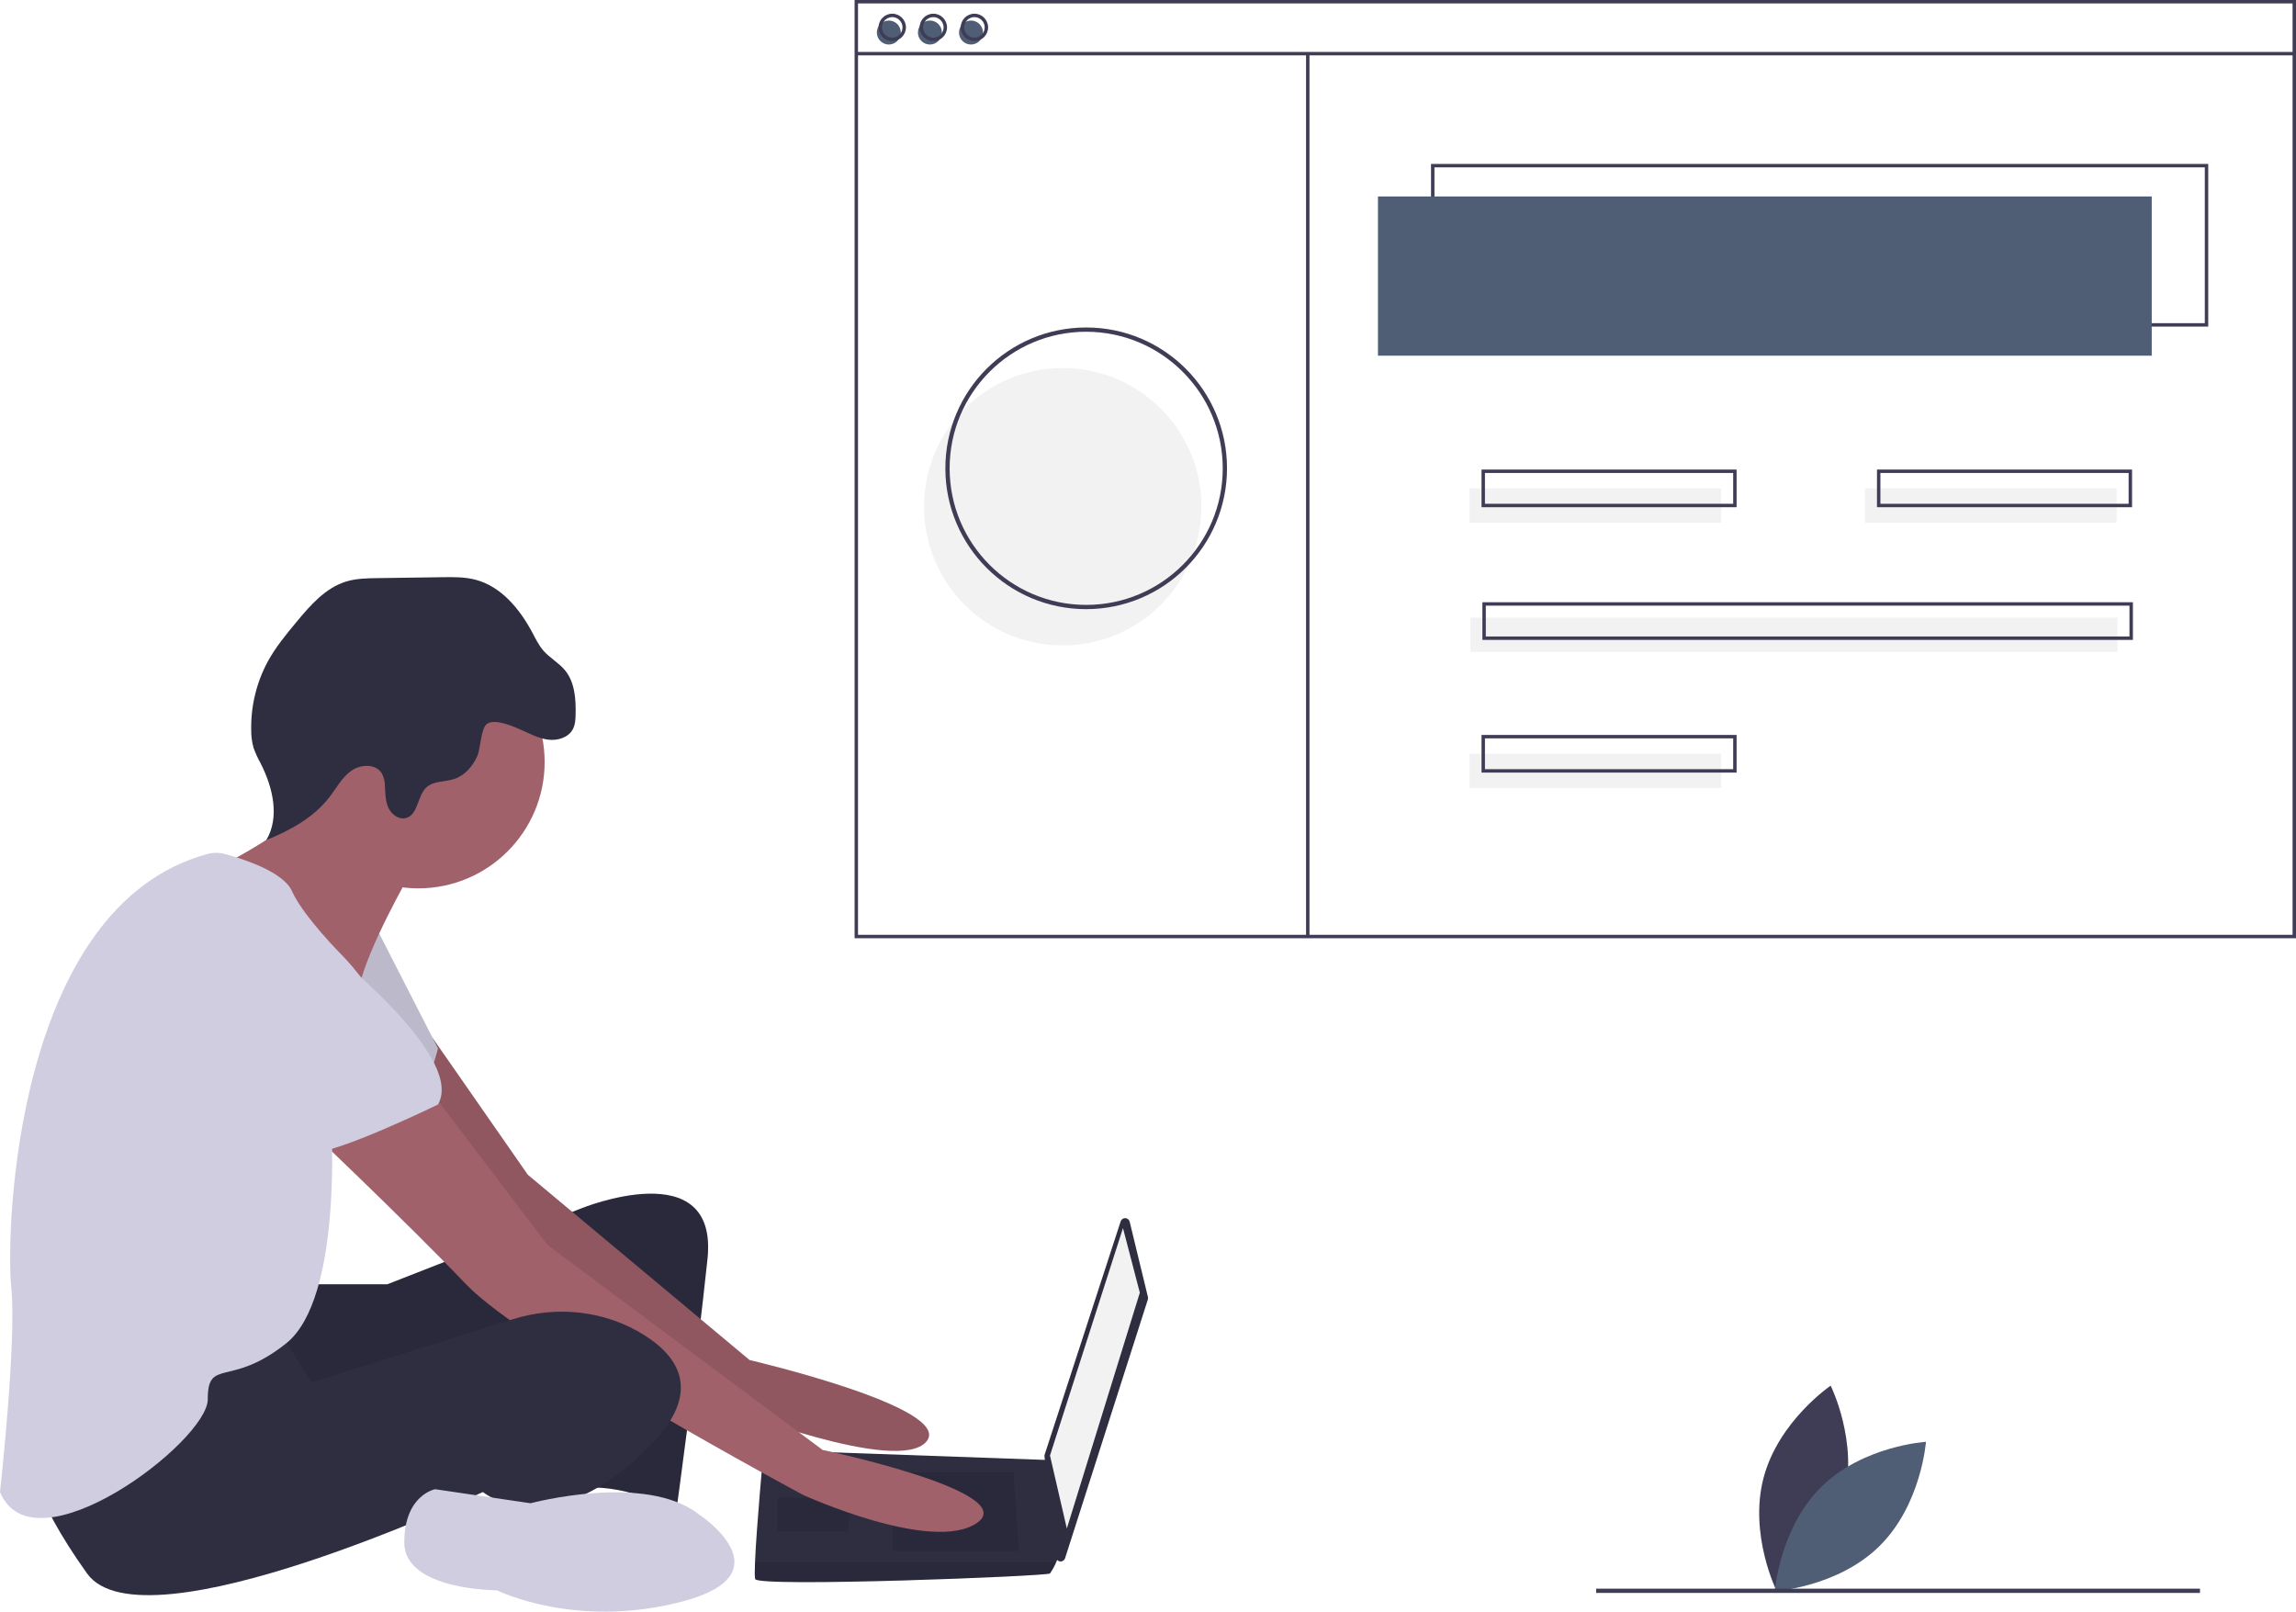
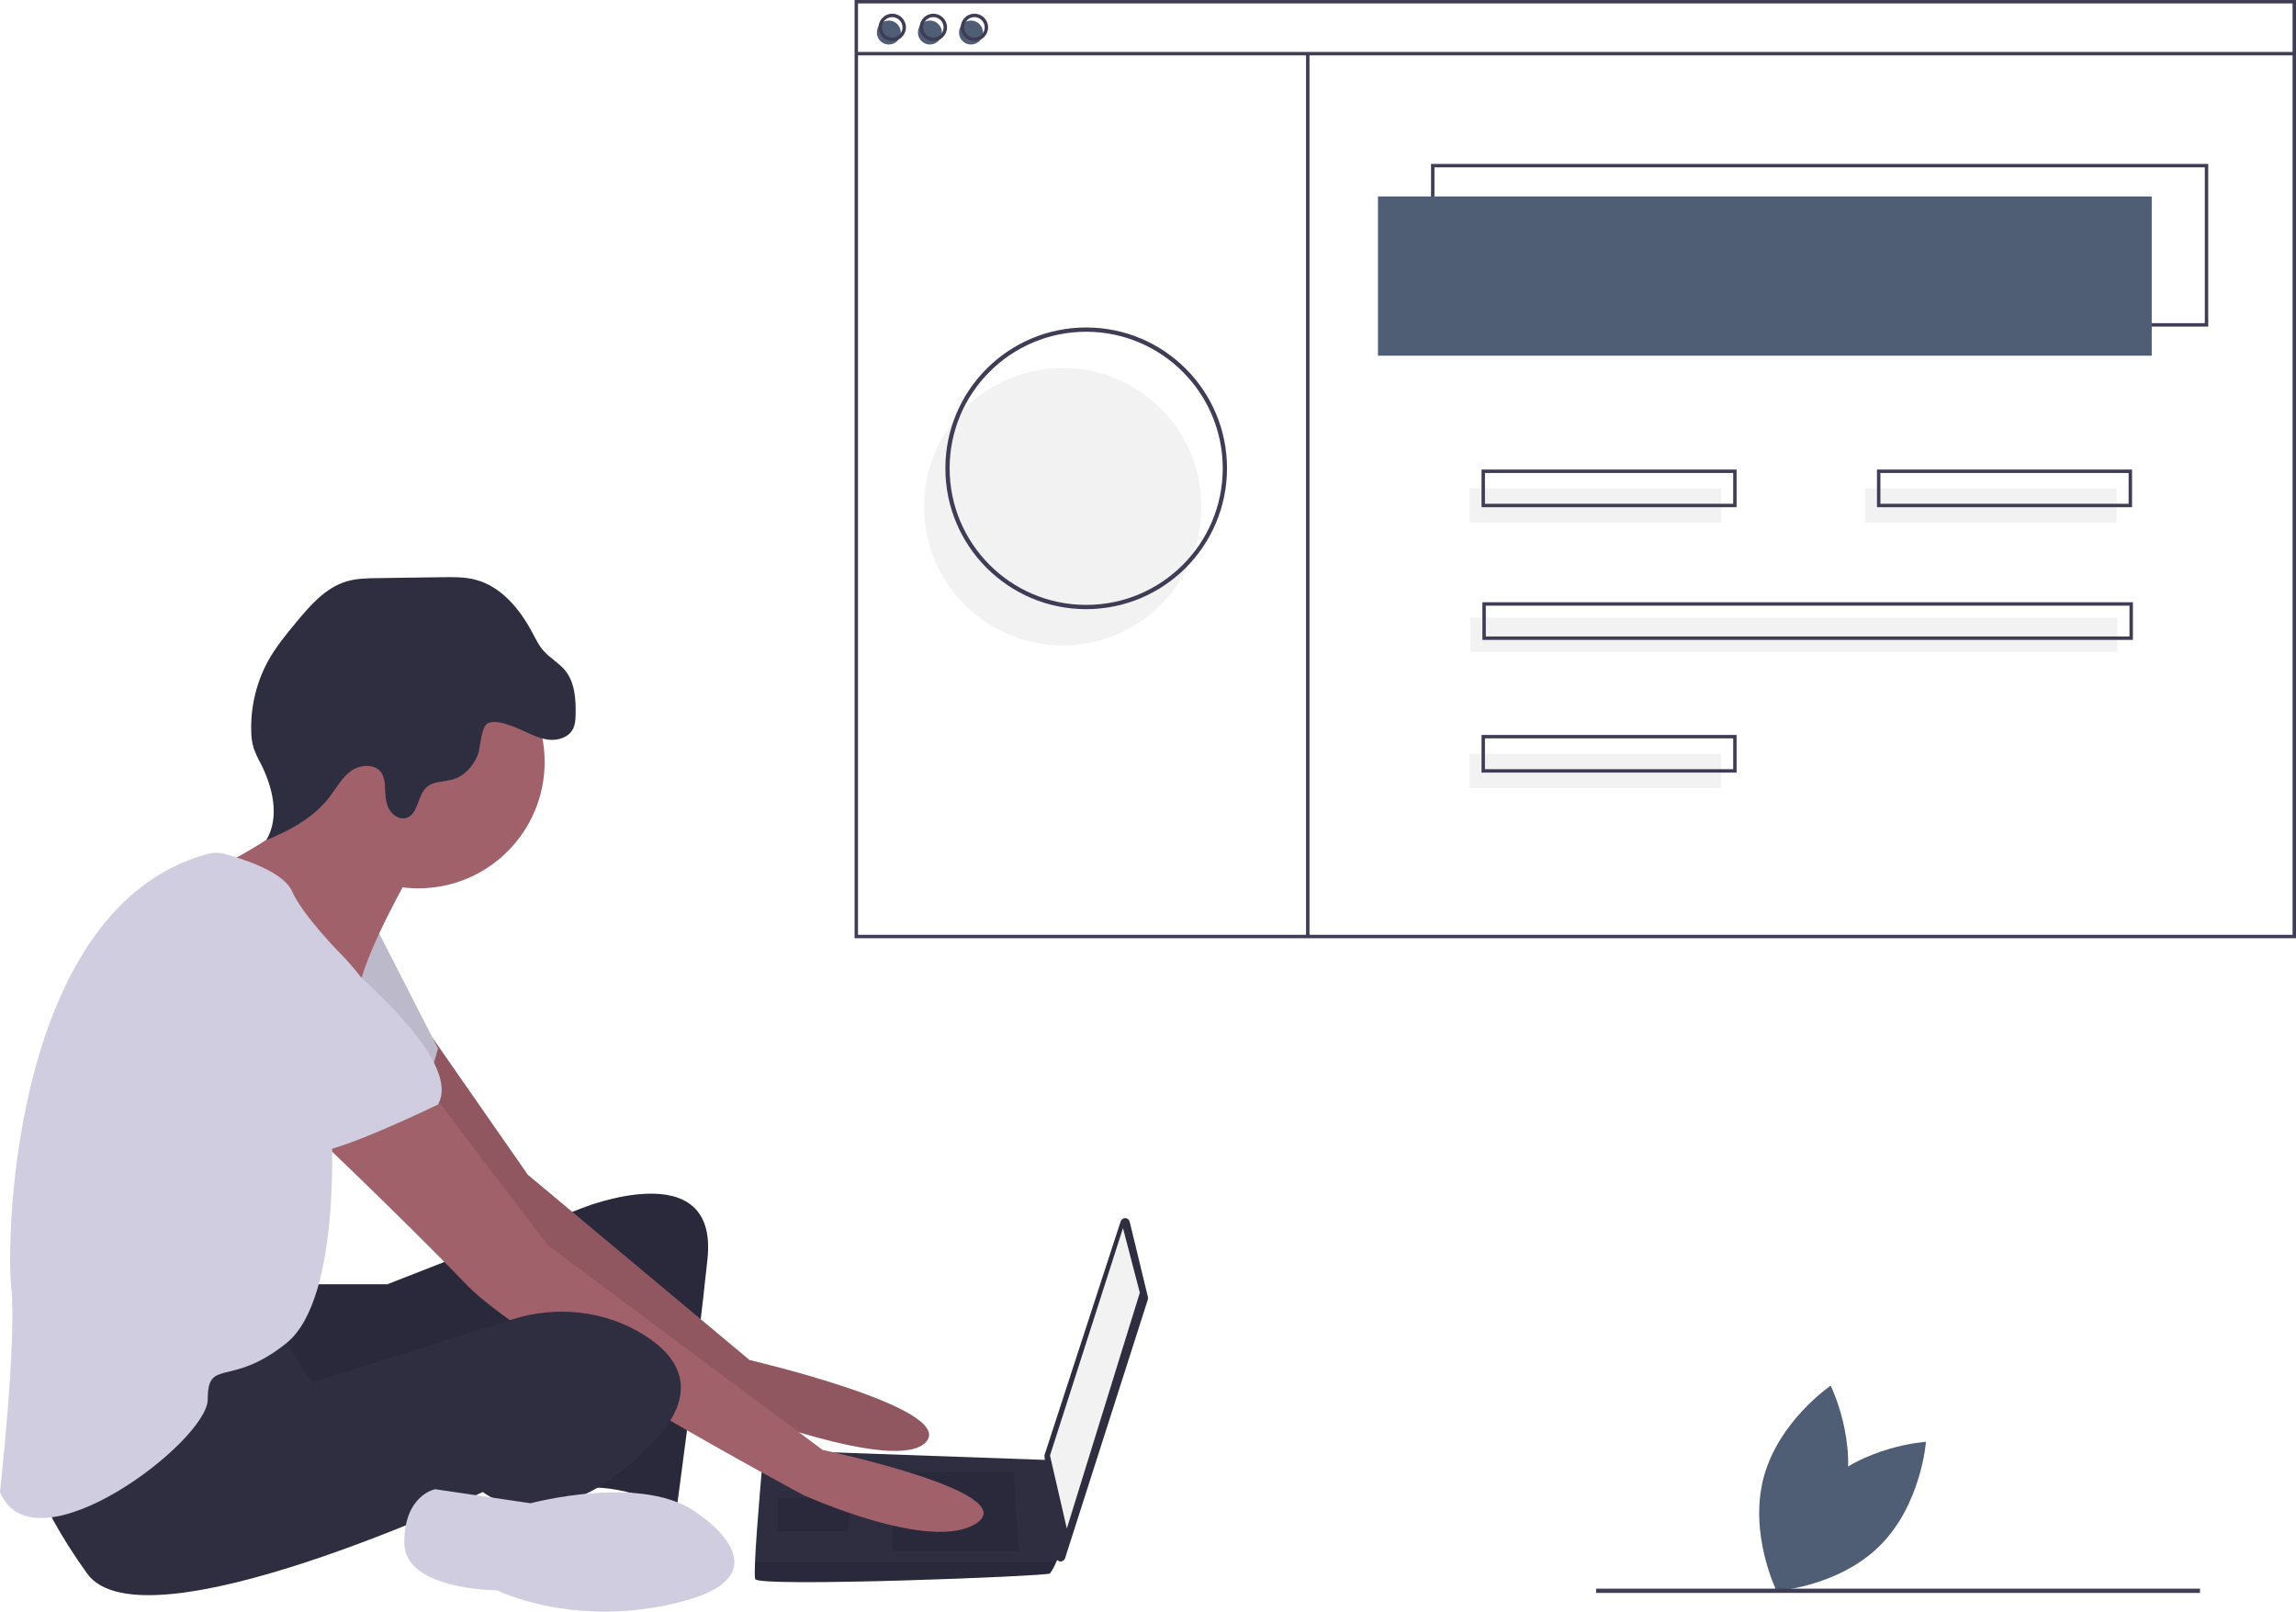
- <svg xmlns="http://www.w3.org/2000/svg" id="ade8c9af-7e2e-4eda-b5c8-b06129257226" width="1076.064" height="755.228" data-name="Layer 1" viewBox="0 0 1076.064 755.228">
+ <svg xmlns="http://www.w3.org/2000/svg" id="ade8c9af-7e2e-4eda-b5c8-b06129257226" width="1076.064" height="755.228" data-name="Layer 1">
  <style>
-         .path, .circle {
-             fill: #4f5d75;
-         }
-         @media (prefers-color-scheme: dark) {
-             .path, .circle {
-             fill: #ef8354;
-             }
-         }
-     </style>
-   <path fill="#3f3d56" d="M926.114,774.809c-6.985,26.598-31.459,43.22-31.459,43.22s-13.15-26.502-6.166-53.1,31.459-43.22,31.459-43.22S933.098,748.211,926.114,774.809Z" transform="translate(-61.96814 -72.38605)" />
-   <path class="path" fill="#4f5d75" d="M915.52,769.183c-19.563,19.327-21.751,48.831-21.751,48.831s29.528-1.831,49.091-21.159,21.751-48.831,21.751-48.831S935.082,749.855,915.52,769.183Z" transform="translate(-61.96814 -72.38605)" />
-   <path fill="#2f2e41" d="M206.702,674.194h36.841l90.788-35.526s64.472-26.315,59.209,23.684-14.473,117.103-14.473,117.103-28.947-13.158-44.736-9.21-5.263-80.262-5.263-80.262-128.945,61.841-140.787,53.946-14.473-63.157-14.473-63.157Z" transform="translate(-61.96814 -72.38605)" />
-   <path d="M206.702,674.194h36.841l90.788-35.526s64.472-26.315,59.209,23.684-14.473,117.103-14.473,117.103-28.947-13.158-44.736-9.21-5.263-80.262-5.263-80.262-128.945,61.841-140.787,53.946-14.473-63.157-14.473-63.157Z" opacity=".1" transform="translate(-61.96814 -72.38605)" />
-   <path fill="#a0616a" d="M264.746,558.82l44.586,64.059L413.277,709.72s96.051,22.368,82.893,38.157S402.751,732.088,402.751,732.088s-119.735-86.84-123.682-93.419S231.702,570.249,231.702,570.249Z" transform="translate(-61.96814 -72.38605)" />
-   <path d="M264.746,558.82l44.586,64.059L413.277,709.72s96.051,22.368,82.893,38.157S402.751,732.088,402.751,732.088s-119.735-86.84-123.682-93.419S231.702,570.249,231.702,570.249Z" opacity=".1" transform="translate(-61.96814 -72.38605)" />
-   <path fill="#d0cde1" d="M238.281,507.092l28.947,56.578s-6.579,27.631-17.105,30.263-55.262-34.21-55.262-34.21Z" transform="translate(-61.96814 -72.38605)" />
-   <path d="M238.281,507.092l28.947,56.578s-6.579,27.631-17.105,30.263-55.262-34.21-55.262-34.21Z" opacity=".1" transform="translate(-61.96814 -72.38605)" />
-   <path fill="#2f2e41" d="M591.419,644.9,599.97,680.172a2.203,2.203,0,0,1-.043,1.19L561.14,802.574a2.203,2.203,0,0,1-4.287-.423l-5.366-47.219a2.203,2.203,0,0,1,.094-.931L587.184,644.737A2.203,2.203,0,0,1,591.419,644.9Z" transform="translate(-61.96814 -72.38605)" />
-   <polygon fill="#f2f2f2" points="526.306 575.493 534.2 605.756 499.99 716.28 492.096 682.07 526.306 575.493" />
-   <path fill="#2f2e41" d="M415.909,812.35c1.316,3.947,136.839-1.316,138.155-2.632a28.561,28.561,0,0,0,2.895-5.263c1.237-2.632,2.368-5.263,2.368-5.263L554.064,756.588l-134.208-4.763s-3.355,36.105-4.039,52.631C415.646,808.626,415.646,811.56,415.909,812.35Z" transform="translate(-61.96814 -72.38605)" />
-   <polygon points="474.991 689.965 477.622 726.806 418.413 726.806 418.413 689.965 474.991 689.965" opacity=".1" />
-   <polygon points="398.677 701.806 399.03 701.736 397.361 717.596 364.467 717.596 364.467 701.806 398.677 701.806" opacity=".1" />
-   <path d="M415.909,812.35c1.316,3.947,136.839-1.316,138.155-2.632a28.561,28.561,0,0,0,2.895-5.263H415.817C415.646,808.626,415.646,811.56,415.909,812.35Z" opacity=".1" transform="translate(-61.96814 -72.38605)" />
+     .circle,.path{fill:#4f5d75}@media (prefers-color-scheme:dark){.circle,.path{fill:#ef8354}}
+   </style>
+   <path fill="#3f3d56" d="M926.114 774.81c-6.985 26.597-31.46 43.219-31.46 43.219s-13.15-26.502-6.165-53.1 31.46-43.22 31.46-43.22 13.15 26.502 6.165 53.1z" class="path" transform="translate(-61.968 -72.386)" />
+   <path d="M915.52 769.183c-19.563 19.327-21.751 48.83-21.751 48.83s29.528-1.83 49.09-21.158 21.752-48.83 21.752-48.83-29.529 1.83-49.091 21.158z" class="path" transform="translate(-61.968 -72.386)" />
+   <path fill="#2f2e41" d="M206.702 674.194h36.842l90.787-35.525s64.473-26.316 59.21 23.684-14.474 117.103-14.474 117.103-28.946-13.158-44.736-9.21-5.263-80.262-5.263-80.262-128.945 61.84-140.787 53.946-14.473-63.157-14.473-63.157z" transform="translate(-61.968 -72.386)" />
+   <path d="M206.702 674.194h36.842l90.787-35.525s64.473-26.316 59.21 23.684-14.474 117.103-14.474 117.103-28.946-13.158-44.736-9.21-5.263-80.262-5.263-80.262-128.945 61.84-140.787 53.946-14.473-63.157-14.473-63.157z" opacity=".1" transform="translate(-61.968 -72.386)" />
+   <path fill="#a0616a" d="M264.746 558.82l44.586 64.06 103.945 86.84s96.051 22.368 82.893 38.157-93.419-15.789-93.419-15.789-119.734-86.84-123.682-93.42-47.367-68.419-47.367-68.419z" transform="translate(-61.968 -72.386)" />
+   <path d="M264.746 558.82l44.586 64.06 103.945 86.84s96.051 22.368 82.893 38.157-93.419-15.789-93.419-15.789-119.734-86.84-123.682-93.42-47.367-68.419-47.367-68.419z" opacity=".1" transform="translate(-61.968 -72.386)" />
+   <path fill="#d0cde1" d="M238.28 507.092l28.947 56.578s-6.578 27.631-17.105 30.263-55.262-34.21-55.262-34.21z" transform="translate(-61.968 -72.386)" />
+   <path d="M238.28 507.092l28.947 56.578s-6.578 27.631-17.105 30.263-55.262-34.21-55.262-34.21z" opacity=".1" transform="translate(-61.968 -72.386)" />
+   <path fill="#2f2e41" d="M591.42 644.9l8.55 35.272a2.203 2.203 0 01-.043 1.19L561.14 802.574a2.203 2.203 0 01-4.288-.423l-5.365-47.22a2.203 2.203 0 01.094-.93l35.603-109.264a2.203 2.203 0 014.235.163z" transform="translate(-61.968 -72.386)" />
+   <path fill="#f2f2f2" d="M526.306 575.493l7.894 30.263-34.21 110.524-7.894-34.21 34.21-106.577z" />
+   <path fill="#2f2e41" d="M415.909 812.35c1.315 3.947 136.84-1.316 138.155-2.632a28.56 28.56 0 002.895-5.263 198.144 198.144 0 002.368-5.263l-5.263-42.604-134.208-4.764s-3.355 36.105-4.04 52.631c-.17 4.171-.17 7.105.093 7.895z" transform="translate(-61.968 -72.386)" />
+   <path d="M474.991 689.965l2.631 36.841h-59.209v-36.841h56.578zM398.677 701.806l.353-.07-1.669 15.86h-32.894v-15.79h34.21z" opacity=".1" />
+   <path d="M415.909 812.35c1.315 3.947 136.84-1.316 138.155-2.632a28.56 28.56 0 002.895-5.263H415.817c-.171 4.171-.171 7.105.092 7.895z" opacity=".1" transform="translate(-61.968 -72.386)" />
  <circle cx="196.049" cy="357.076" r="59.209" fill="#a0616a" />
-   <path fill="#a0616a" d="M254.07,482.093s-19.736,34.21-23.684,52.631-59.209-36.841-59.209-36.841l-7.237-19.079s51.973-24.342,48.025-44.078S254.07,482.093,254.07,482.093Z" transform="translate(-61.96814 -72.38605)" />
-   <path fill="#a0616a" d="M264.596,584.722l53.946,71.051,128.945,96.051s93.419,19.736,72.367,34.21-81.577-13.158-81.577-13.158S308.016,703.141,280.385,674.194s-78.946-77.63-78.946-77.63Z" transform="translate(-61.96814 -72.38605)" />
-   <path fill="#2f2e41" d="M192.229,695.247,208.018,720.246l94.231-29.646c20.676-6.505,43.348-4.111,61.687,7.442,16.447,10.362,26.973,26.809,3.289,51.15-47.368,48.683-78.946,22.368-78.946,22.368S129.072,846.559,102.757,809.718s-27.631-55.262-27.631-55.262S176.44,691.299,192.229,695.247Z" transform="translate(-61.96814 -72.38605)" />
-   <path fill="#d0cde1" d="M389.593,782.087s42.104,27.631-7.895,40.789-86.84-5.263-86.84-5.263-43.42,0-43.42-22.368,14.473-25,14.473-25l44.736,6.579S364.594,762.351,389.593,782.087Z" transform="translate(-61.96814 -72.38605)" />
-   <path fill="#2f2e41" d="M306.589,414.568c4.03,1.797,8.026,3.923,12.408,4.444s9.371-1.008,11.444-4.903c1.12-2.104,1.248-4.578,1.3-6.961.158-7.225-.364-15.036-4.943-20.627-2.914-3.559-7.167-5.802-10.184-9.274-2.161-2.488-3.599-5.503-5.148-8.411-5.866-11.017-14.551-21.606-26.622-24.782-5.04-1.326-10.328-1.262-15.539-1.188l-30.397.429c-4.919.069-9.914.15-14.623,1.574-9.784,2.958-16.908,11.186-23.432,19.054-4.881,5.887-9.775,11.834-13.439,18.547a65.079,65.079,0,0,0-7.714,31.887,29.833,29.833,0,0,0,1.093,8.437,46.822,46.822,0,0,0,3.316,7.284c5.7,11.197,9.085,25.182,2.665,35.983,11.152-4.555,22.186-10.528,29.542-20.068,3.291-4.267,5.872-9.263,10.258-12.395s11.532-3.403,14.346,1.193a12.857,12.857,0,0,1,1.451,6.022c.206,3.45.2,7.033,1.663,10.164s4.947,5.658,8.273,4.721c5.729-1.614,5.18-10.406,9.593-14.4,3.351-3.033,8.521-2.453,12.826-3.83,5.016-1.604,8.779-5.95,10.924-10.759,1.63-3.656,1.606-13.223,4.691-15.203C294.208,409.022,303.004,412.969,306.589,414.568Z" transform="translate(-61.96814 -72.38605)" />
-   <path fill="#d0cde1" d="M159.24,472.562a15.616,15.616,0,0,1,8.128.021c8.446,2.268,27.38,8.27,31.44,17.405,5.263,11.842,23.684,30.263,23.684,30.263s25,25,19.736,42.104-25,36.841-25,36.841,5.263,81.577-21.052,102.63-36.841,6.579-36.841,26.315S77.757,809.718,61.968,771.561c0,0,7.895-71.051,5.263-96.051C64.638,650.871,68.434,497.145,159.24,472.562Z" transform="translate(-61.96814 -72.38605)" />
-   <path fill="#d0cde1" d="M201.439,505.777s80.262,59.209,65.788,84.209c0,0-48.683,23.684-59.209,22.368s-51.315-47.368-61.841-51.315S130.388,486.04,201.439,505.777Z" transform="translate(-61.96814 -72.38605)" />
+   <path fill="#a0616a" d="M254.07 482.093s-19.737 34.21-23.684 52.63-59.21-36.841-59.21-36.841l-7.236-19.079s51.973-24.341 48.025-44.078 42.105 47.368 42.105 47.368zM264.596 584.722l53.946 71.052 128.945 96.05s93.42 19.737 72.367 34.21-81.577-13.157-81.577-13.157-130.26-69.736-157.892-98.683-78.946-77.63-78.946-77.63z" transform="translate(-61.968 -72.386)" />
+   <path fill="#2f2e41" d="M192.229 695.247l15.789 25 94.231-29.647c20.676-6.504 43.348-4.11 61.687 7.443 16.447 10.361 26.973 26.808 3.29 51.15-47.368 48.683-78.946 22.368-78.946 22.368s-159.208 74.998-185.523 38.157-27.631-55.262-27.631-55.262 101.314-63.157 117.103-59.21z" transform="translate(-61.968 -72.386)" />
+   <path fill="#d0cde1" d="M389.593 782.087s42.105 27.631-7.894 40.789-86.84-5.263-86.84-5.263-43.42 0-43.42-22.368 14.473-25 14.473-25l44.736 6.579s53.946-14.473 78.945 5.263z" transform="translate(-61.968 -72.386)" />
+   <path fill="#2f2e41" d="M306.59 414.568c4.03 1.796 8.025 3.923 12.407 4.444s9.37-1.008 11.444-4.903c1.12-2.104 1.247-4.578 1.3-6.96.158-7.226-.364-15.037-4.943-20.628-2.914-3.559-7.168-5.802-10.184-9.274-2.16-2.488-3.6-5.503-5.148-8.412-5.866-11.017-14.551-21.605-26.622-24.781-5.04-1.327-10.328-1.262-15.54-1.188l-30.396.429c-4.92.069-9.914.15-14.623 1.573-9.784 2.959-16.908 11.186-23.432 19.055-4.882 5.886-9.776 11.834-13.44 18.547a65.079 65.079 0 00-7.713 31.886 29.833 29.833 0 001.092 8.438 46.822 46.822 0 003.317 7.284c5.7 11.197 9.085 25.182 2.665 35.982 11.152-4.555 22.186-10.528 29.542-20.067 3.291-4.268 5.872-9.263 10.258-12.395s11.532-3.403 14.346 1.193a12.857 12.857 0 011.45 6.022c.206 3.45.2 7.033 1.663 10.164s4.947 5.658 8.274 4.72c5.728-1.613 5.18-10.405 9.592-14.4 3.351-3.033 8.52-2.453 12.826-3.83 5.016-1.604 8.78-5.95 10.924-10.76 1.63-3.655 1.606-13.222 4.69-15.202 3.869-2.483 12.665 1.464 16.25 3.063z" transform="translate(-61.968 -72.386)" />
+   <path fill="#d0cde1" d="M159.24 472.562a15.616 15.616 0 018.128.02c8.446 2.268 27.38 8.271 31.44 17.405 5.263 11.842 23.683 30.263 23.683 30.263s25 25 19.737 42.104-25 36.842-25 36.842 5.263 81.577-21.052 102.63-36.841 6.578-36.841 26.315-81.578 81.577-97.367 43.42c0 0 7.895-71.051 5.263-96.05-2.593-24.64 1.203-178.366 92.009-202.949z" transform="translate(-61.968 -72.386)" />
+   <path fill="#d0cde1" d="M201.44 505.777s80.26 59.209 65.787 84.208c0 0-48.683 23.684-59.209 22.368s-51.315-47.367-61.84-51.314-15.79-74.999 55.261-55.262z" transform="translate(-61.968 -72.386)" />
  <circle cx="498.064" cy="237.458" r="65" fill="#f2f2f2" />
-   <path fill="#3f3d56" d="M1096.898,225.427H732.649V149.207H1096.898ZM734.254,223.822h361.039v-73.01H734.254Z" transform="translate(-61.96814 -72.38605)" />
-   <rect class="r1" width="362.644" height="74.615" x="645.809" y="92.065" fill="#4f5d75" />
-   <circle class="circle" cx="416.565" cy="15.244" r="5.616" fill="#4f5d75" />
-   <circle class="circle" cx="435.82" cy="15.244" r="5.616" fill="#4f5d75" />
-   <circle class="circle" cx="455.076" cy="15.244" r="5.616" fill="#4f5d75" />
-   <path fill="#3f3d56" d="M1138.032,512.052H462.487V72.386h675.545Zm-673.94-1.605h672.336V73.991H464.092Z" transform="translate(-61.96814 -72.38605)" />
-   <rect width="673.94" height="1.605" x="401.321" y="24.338" fill="#3f3d56" />
-   <path fill="#3f3d56" d="M480.138,91.641a6.418,6.418,0,1,1,6.418-6.418A6.426,6.426,0,0,1,480.138,91.641Zm0-11.232a4.814,4.814,0,1,0,4.814,4.814A4.819,4.819,0,0,0,480.138,80.409Z" transform="translate(-61.96814 -72.38605)" />
-   <path fill="#3f3d56" d="M499.393,91.641a6.418,6.418,0,1,1,6.418-6.418A6.426,6.426,0,0,1,499.393,91.641Zm0-11.232a4.814,4.814,0,1,0,4.814,4.814A4.819,4.819,0,0,0,499.393,80.409Z" transform="translate(-61.96814 -72.38605)" />
-   <path fill="#3f3d56" d="M518.649,91.641A6.418,6.418,0,1,1,525.067,85.223,6.426,6.426,0,0,1,518.649,91.641Zm0-11.232a4.814,4.814,0,1,0,4.814,4.814A4.819,4.819,0,0,0,518.649,80.409Z" transform="translate(-61.96814 -72.38605)" />
-   <rect width="1.605" height="414.346" x="612.109" y="25.14" fill="#3f3d56" />
-   <rect width="117.94" height="16.046" x="688.733" y="228.859" fill="#f2f2f2" />
-   <rect width="117.94" height="16.046" x="874.067" y="228.859" fill="#f2f2f2" />
-   <path fill="#3f3d56" d="M875.861,310.07H756.317V292.42H875.861Zm-117.94-1.605H874.257V294.024H757.922Z" transform="translate(-61.96814 -72.38605)" />
-   <rect width="117.94" height="16.046" x="688.733" y="353.217" fill="#f2f2f2" />
-   <path fill="#3f3d56" d="M875.861,434.428H756.317V416.778H875.861Zm-117.94-1.605H874.257V418.382H757.922Z" transform="translate(-61.96814 -72.38605)" />
-   <rect width="303.273" height="16.046" x="689.134" y="289.433" fill="#f2f2f2" />
-   <path fill="#3f3d56" d="M1061.596,372.249H756.718V354.599h304.878ZM758.323,370.645h301.669V356.203H758.323Z" transform="translate(-61.96814 -72.38605)" />
-   <path fill="#3f3d56" d="M1061.195,310.07H941.651V292.42H1061.195Zm-117.94-1.605h116.335V294.024H943.255Z" transform="translate(-61.96814 -72.38605)" />
-   <path fill="#3f3d56" d="M571.032,357.844a66,66,0,1,1,66-66A66.075,66.075,0,0,1,571.032,357.844Zm0-130a64,64,0,1,0,64,64A64.073,64.073,0,0,0,571.032,227.844Z" transform="translate(-61.96814 -72.38605)" />
-   <rect width="283" height="2" x="748.064" y="744.458" fill="#3f3d56" />
+   <path fill="#3f3d56" d="M1096.898 225.427H732.649v-76.22h364.249zm-362.644-1.605h361.04v-73.01h-361.04z" transform="translate(-61.968 -72.386)" />
+   <path fill="#4f5d75" d="M645.809 92.065h362.644v74.615H645.809z" />
+   <circle cx="416.565" cy="15.244" r="5.616" class="circle" />
+   <circle cx="435.82" cy="15.244" r="5.616" class="circle" />
+   <circle cx="455.076" cy="15.244" r="5.616" class="circle" />
+   <path fill="#3f3d56" d="M1138.032 512.052H462.487V72.386h675.545zm-673.94-1.605h672.335V73.991H464.092z" transform="translate(-61.968 -72.386)" />
+   <path fill="#3f3d56" d="M401.321 24.338h673.94v1.605h-673.94z" />
+   <path fill="#3f3d56" d="M480.138 91.641a6.418 6.418 0 116.418-6.418 6.426 6.426 0 01-6.418 6.418zm0-11.232a4.814 4.814 0 104.814 4.814 4.82 4.82 0 00-4.814-4.814zM499.393 91.641a6.418 6.418 0 116.419-6.418 6.426 6.426 0 01-6.419 6.418zm0-11.232a4.814 4.814 0 104.814 4.814 4.82 4.82 0 00-4.814-4.814zM518.649 91.641a6.418 6.418 0 116.418-6.418 6.426 6.426 0 01-6.418 6.418zm0-11.232a4.814 4.814 0 104.813 4.814 4.82 4.82 0 00-4.813-4.814z" transform="translate(-61.968 -72.386)" />
+   <path fill="#3f3d56" d="M612.109 25.14h1.605v414.346h-1.605z" />
+   <path fill="#f2f2f2" d="M688.733 228.859h117.94v16.046h-117.94zM874.067 228.859h117.94v16.046h-117.94z" />
+   <path fill="#3f3d56" d="M875.861 310.07H756.317v-17.65h119.544zm-117.94-1.604h116.336v-14.442H757.922z" transform="translate(-61.968 -72.386)" />
+   <path fill="#f2f2f2" d="M688.733 353.217h117.94v16.046h-117.94z" />
+   <path fill="#3f3d56" d="M875.861 434.428H756.317v-17.65h119.544zm-117.94-1.604h116.336v-14.442H757.922z" transform="translate(-61.968 -72.386)" />
+   <path fill="#f2f2f2" d="M689.134 289.433h303.273v16.046H689.134z" />
+   <path fill="#3f3d56" d="M1061.596 372.25H756.718v-17.651h304.878zm-303.273-1.605h301.669v-14.442H758.323zM1061.195 310.07H941.651v-17.65h119.544zm-117.94-1.604h116.335v-14.442H943.255zM571.032 357.844a66 66 0 1166-66 66.075 66.075 0 01-66 66zm0-130a64 64 0 1064 64 64.073 64.073 0 00-64-64z" transform="translate(-61.968 -72.386)" />
+   <path fill="#3f3d56" d="M748.064 744.458h283v2h-283z" />
</svg>
